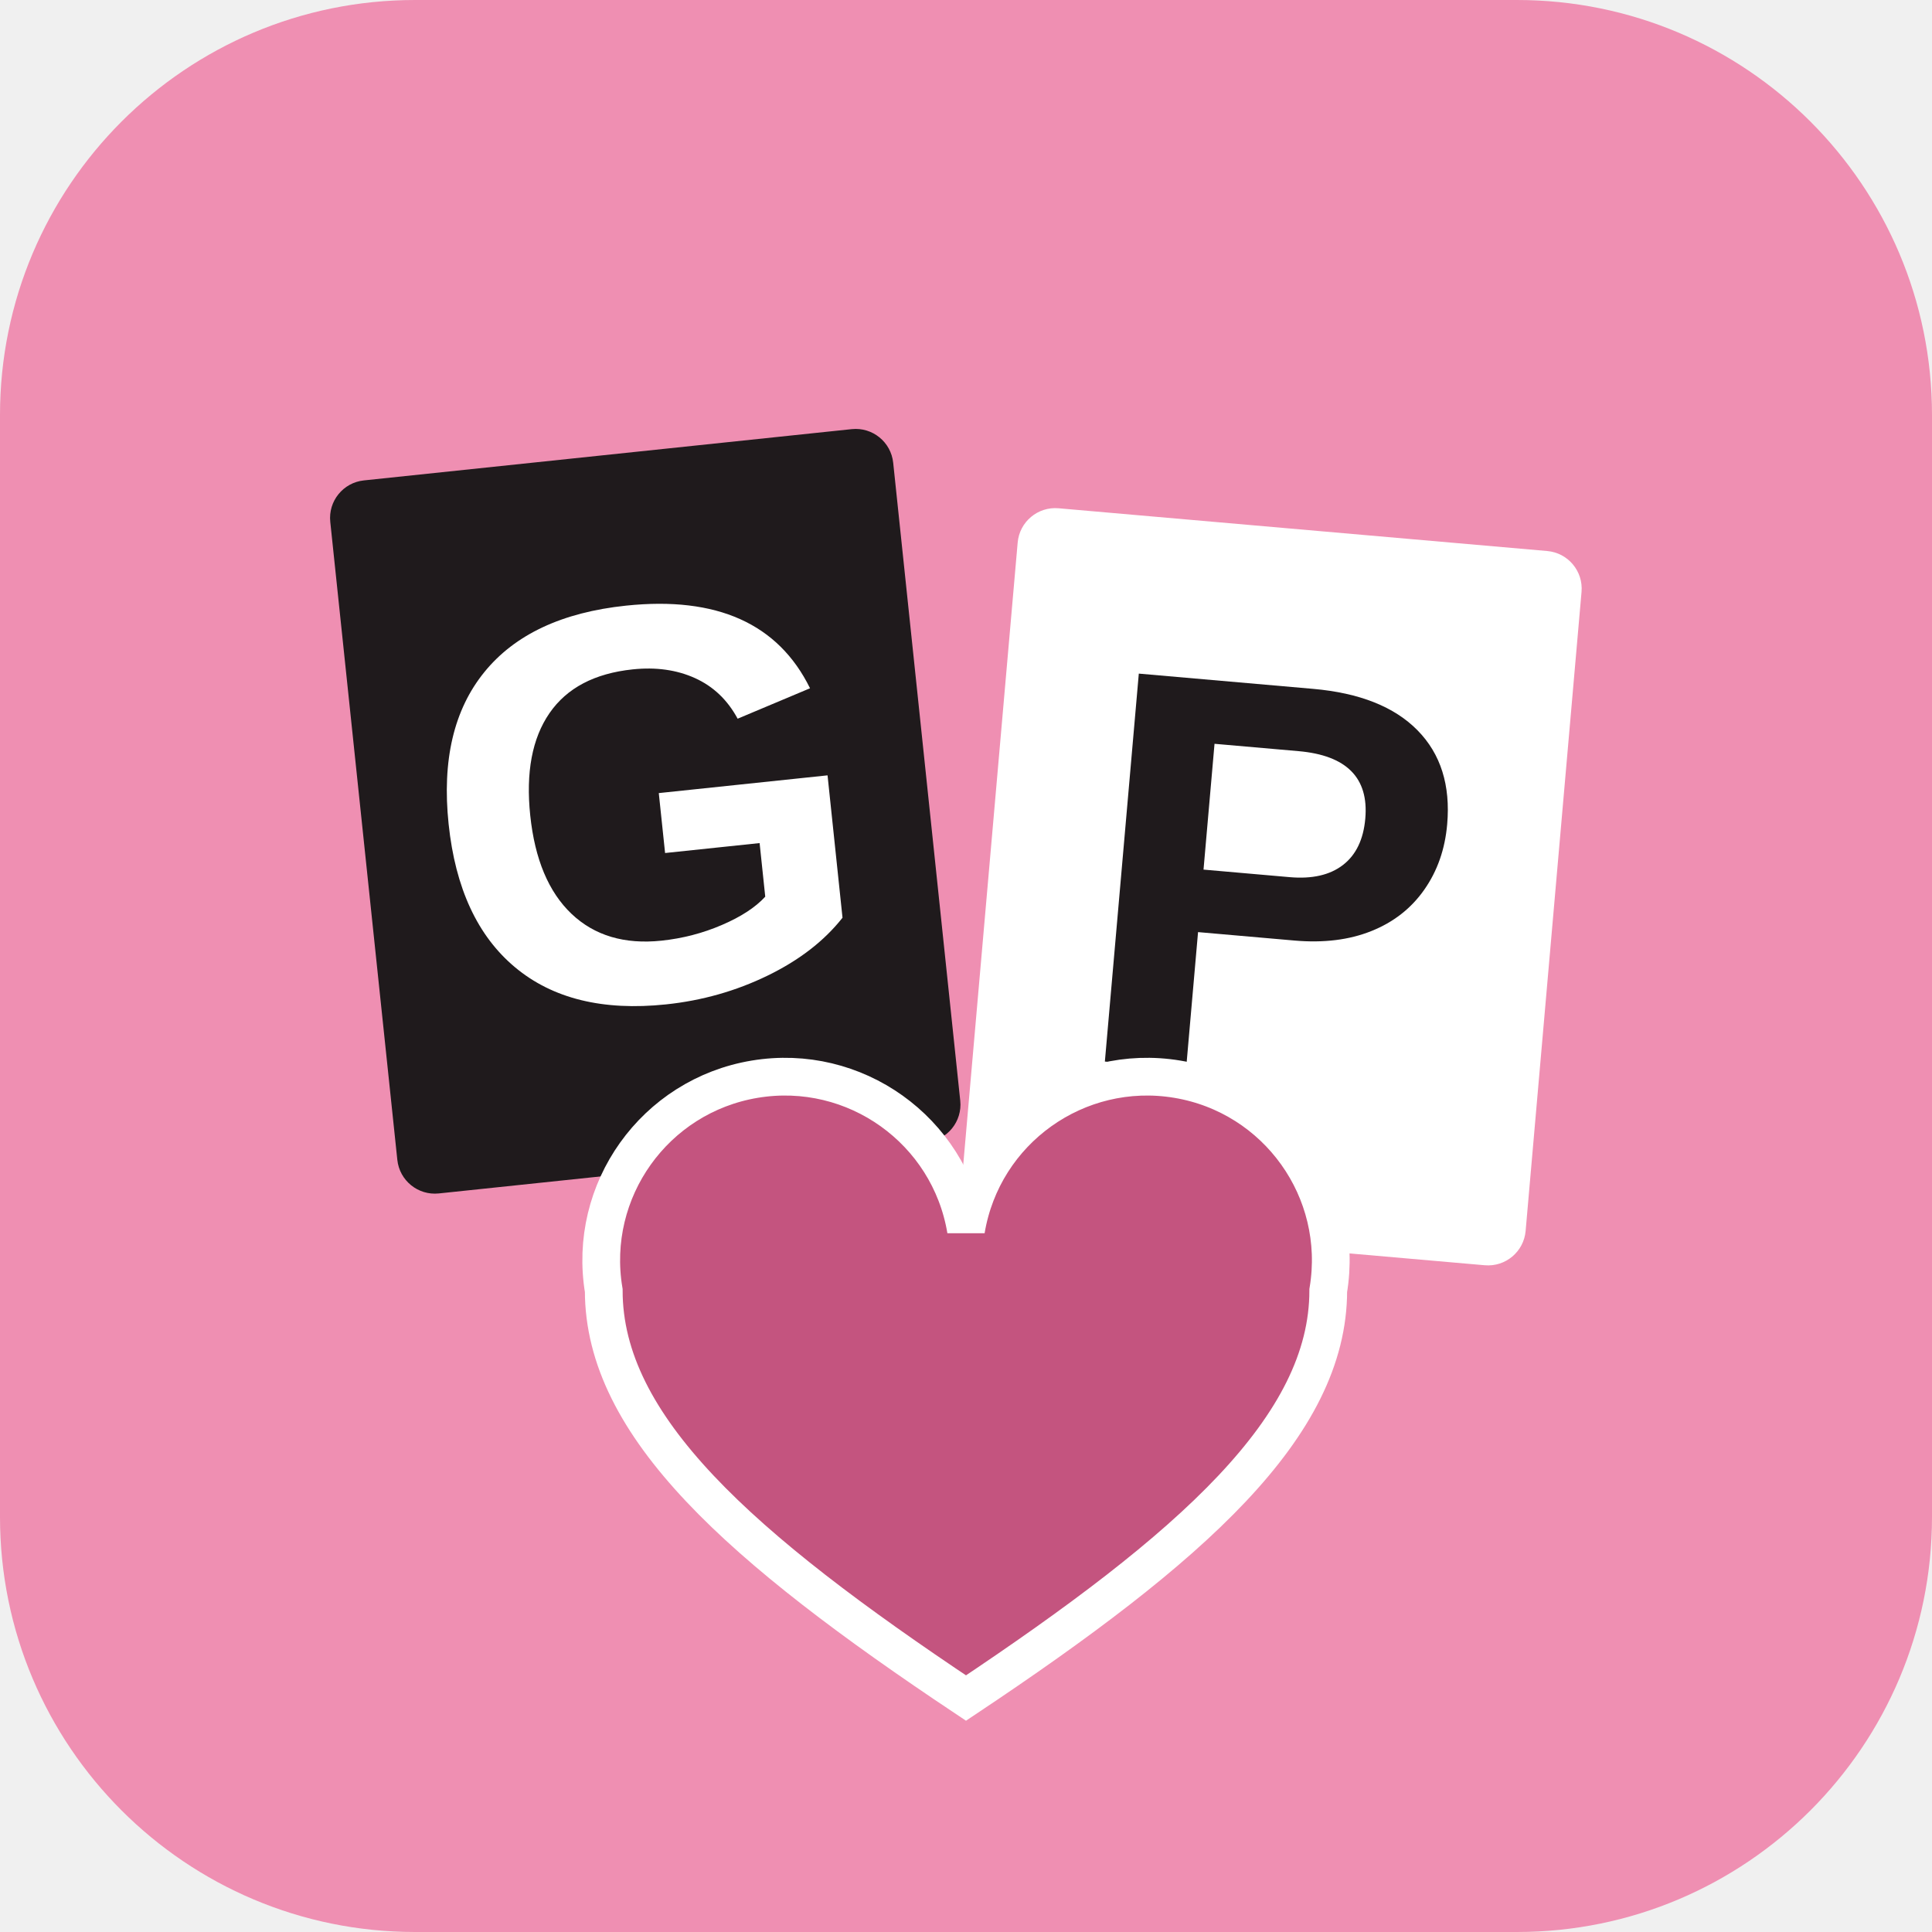
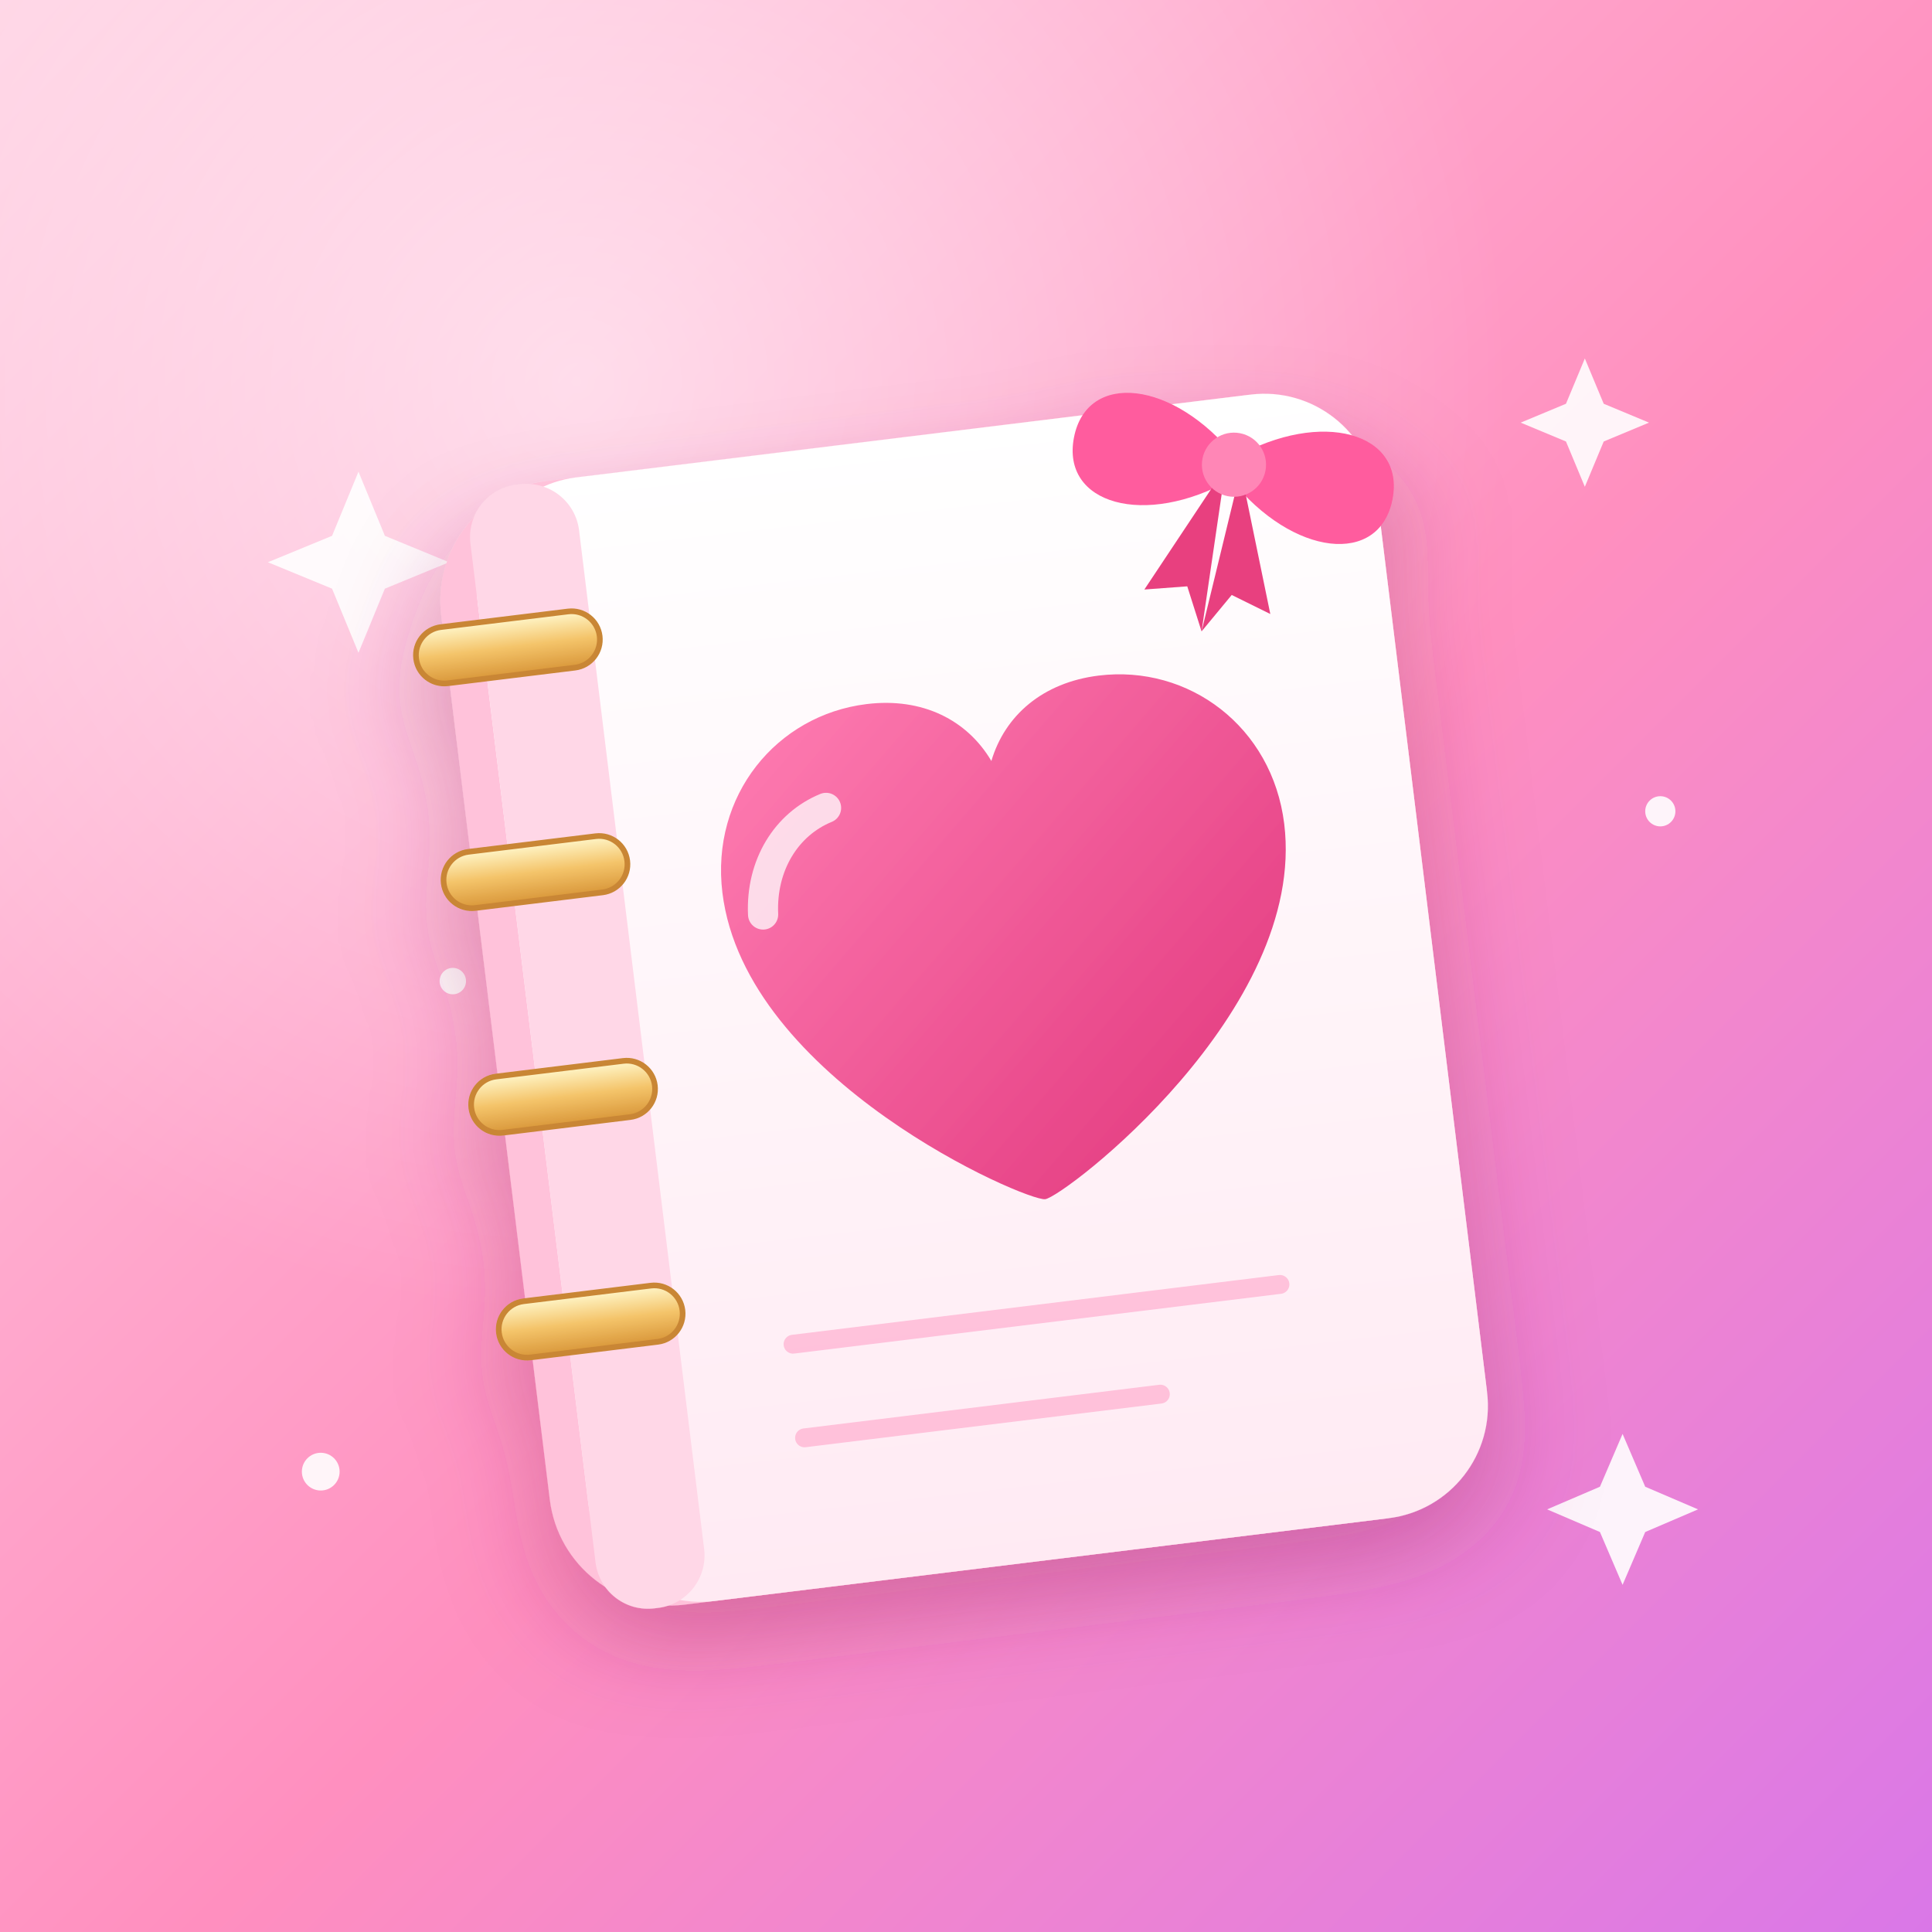
- <svg xmlns="http://www.w3.org/2000/svg" viewBox="0 0 512 512">
-   <rect width="512" height="512" rx="110" fill="#ef8fb2" />
-   <rect x="96" y="120" width="150" height="190" rx="10" fill="#1f1a1c" transform="rotate(-6 171 215)" />
-   <text x="171" y="265" font-family="Arial Black,Arial" font-weight="900" font-size="150" fill="#fff" text-anchor="middle" transform="rotate(-6 171 215)">G</text>
-   <rect x="262" y="140" width="150" height="190" rx="10" fill="#fff" transform="rotate(5 337 235)" />
-   <text x="337" y="285" font-family="Arial Black,Arial" font-weight="900" font-size="150" fill="#1f1a1c" text-anchor="middle" transform="rotate(5 337 235)">P</text>
-   <path d="M256 450c-60-40-96-72-96-108a46 46 0 0 1 96-16 46 46 0 0 1 96 16c0 36-36 68-96 108z" fill="#c4547f" stroke="#fff" stroke-width="10" />
+ <svg xmlns="http://www.w3.org/2000/svg" viewBox="0 0 1024 1024">
+   <defs>
+     <linearGradient id="bg" x1="0" y1="0" x2="1" y2="1">
+       <stop offset="0" stop-color="#ffd1e3" />
+       <stop offset=".55" stop-color="#ff8fbf" />
+       <stop offset="1" stop-color="#d977e8" />
+     </linearGradient>
+     <radialGradient id="glow" cx=".3" cy=".2" r=".8">
+       <stop offset="0" stop-color="#fff" stop-opacity=".55" />
+       <stop offset=".6" stop-color="#fff" stop-opacity="0" />
+     </radialGradient>
+     <linearGradient id="cov" x1="0" y1="0" x2="0" y2="1">
+       <stop offset="0" stop-color="#fff" />
+       <stop offset="1" stop-color="#ffeaf3" />
+     </linearGradient>
+     <linearGradient id="hrt" x1="0" y1="0" x2="1" y2="1">
+       <stop offset="0" stop-color="#ff7eb3" />
+       <stop offset="1" stop-color="#e0337a" />
+     </linearGradient>
+     <linearGradient id="ring" x1="0" y1="0" x2="0" y2="1">
+       <stop offset="0" stop-color="#fff6c9" />
+       <stop offset=".5" stop-color="#f4c46a" />
+       <stop offset="1" stop-color="#d9973a" />
+     </linearGradient>
+     <filter id="sh" x="-20%" y="-20%" width="140%" height="140%">
+       <feDropShadow dx="0" dy="22" stdDeviation="26" flood-color="#9b2a66" flood-opacity=".35" />
+     </filter>
+   </defs>
+   <rect width="1024" height="1024" fill="url(#bg)" />
+   <rect width="1024" height="1024" fill="url(#glow)" />
+   <g fill="#fff" opacity=".9">
+     <path d="M190 250l14 34 34 14-34 14-14 34-14-34-34-14 34-14z" />
+     <path d="M840 190l10 24 24 10-24 10-10 24-10-24-24-10 24-10z" />
+     <path d="M860 760l12 28 28 12-28 12-12 28-12-28-28-12 28-12z" />
+     <circle cx="170" cy="780" r="10" />
+     <circle cx="880" cy="430" r="8" />
+     <circle cx="240" cy="520" r="7" />
+   </g>
+   <g transform="rotate(-7 512 540)" filter="url(#sh)">
+     <rect x="262" y="230" width="500" height="600" rx="64" fill="#ffc2da" />
+     <rect x="282" y="230" width="480" height="600" rx="60" fill="url(#cov)" />
+     <rect x="282" y="230" width="58" height="600" rx="28" fill="#ffd7e7" />
+     <g fill="none" stroke-linecap="round">
+       <g stroke="#ff9cc4" stroke-width="10" opacity=".55">
+         <path d="M400 700h260" />
+         <path d="M400 750h190" />
+       </g>
+     </g>
+     <path d="M542 640c-10 0-150-82-150-182 0-52 40-90 88-90 30 0 52 15 62 38 10-23 32-38 62-38 48 0 88 38 88 90 0 100-140 182-150 182z" fill="url(#hrt)" />
+     <path d="M452 420c-22 6-38 26-40 52" stroke="#fff" stroke-width="16" stroke-linecap="round" fill="none" opacity=".75" />
+     <g fill="url(#ring)" stroke="#c98634" stroke-width="3">
+       <rect x="246" y="300" width="98" height="30" rx="15" />
+       <rect x="246" y="420" width="98" height="30" rx="15" />
+       <rect x="246" y="540" width="98" height="30" rx="15" />
+       <rect x="246" y="660" width="98" height="30" rx="15" />
+     </g>
+     <g transform="translate(690 262) rotate(18)">
+       <path d="M0 0c-40-34-86-30-86 6s46 40 86 6z" fill="#ff5c9e" />
+       <path d="M0 0c40-34 86-30 86 6s-46 40-86 6z" fill="#ff5c9e" />
+       <path d="M-4 6l-30 72 22-6 12 22 4-86z M4 6l30 72-22-6-12 22-4-86z" fill="#e8407f" />
+       <circle cx="0" cy="4" r="17" fill="#ff86b6" />
+     </g>
+   </g>
</svg>
